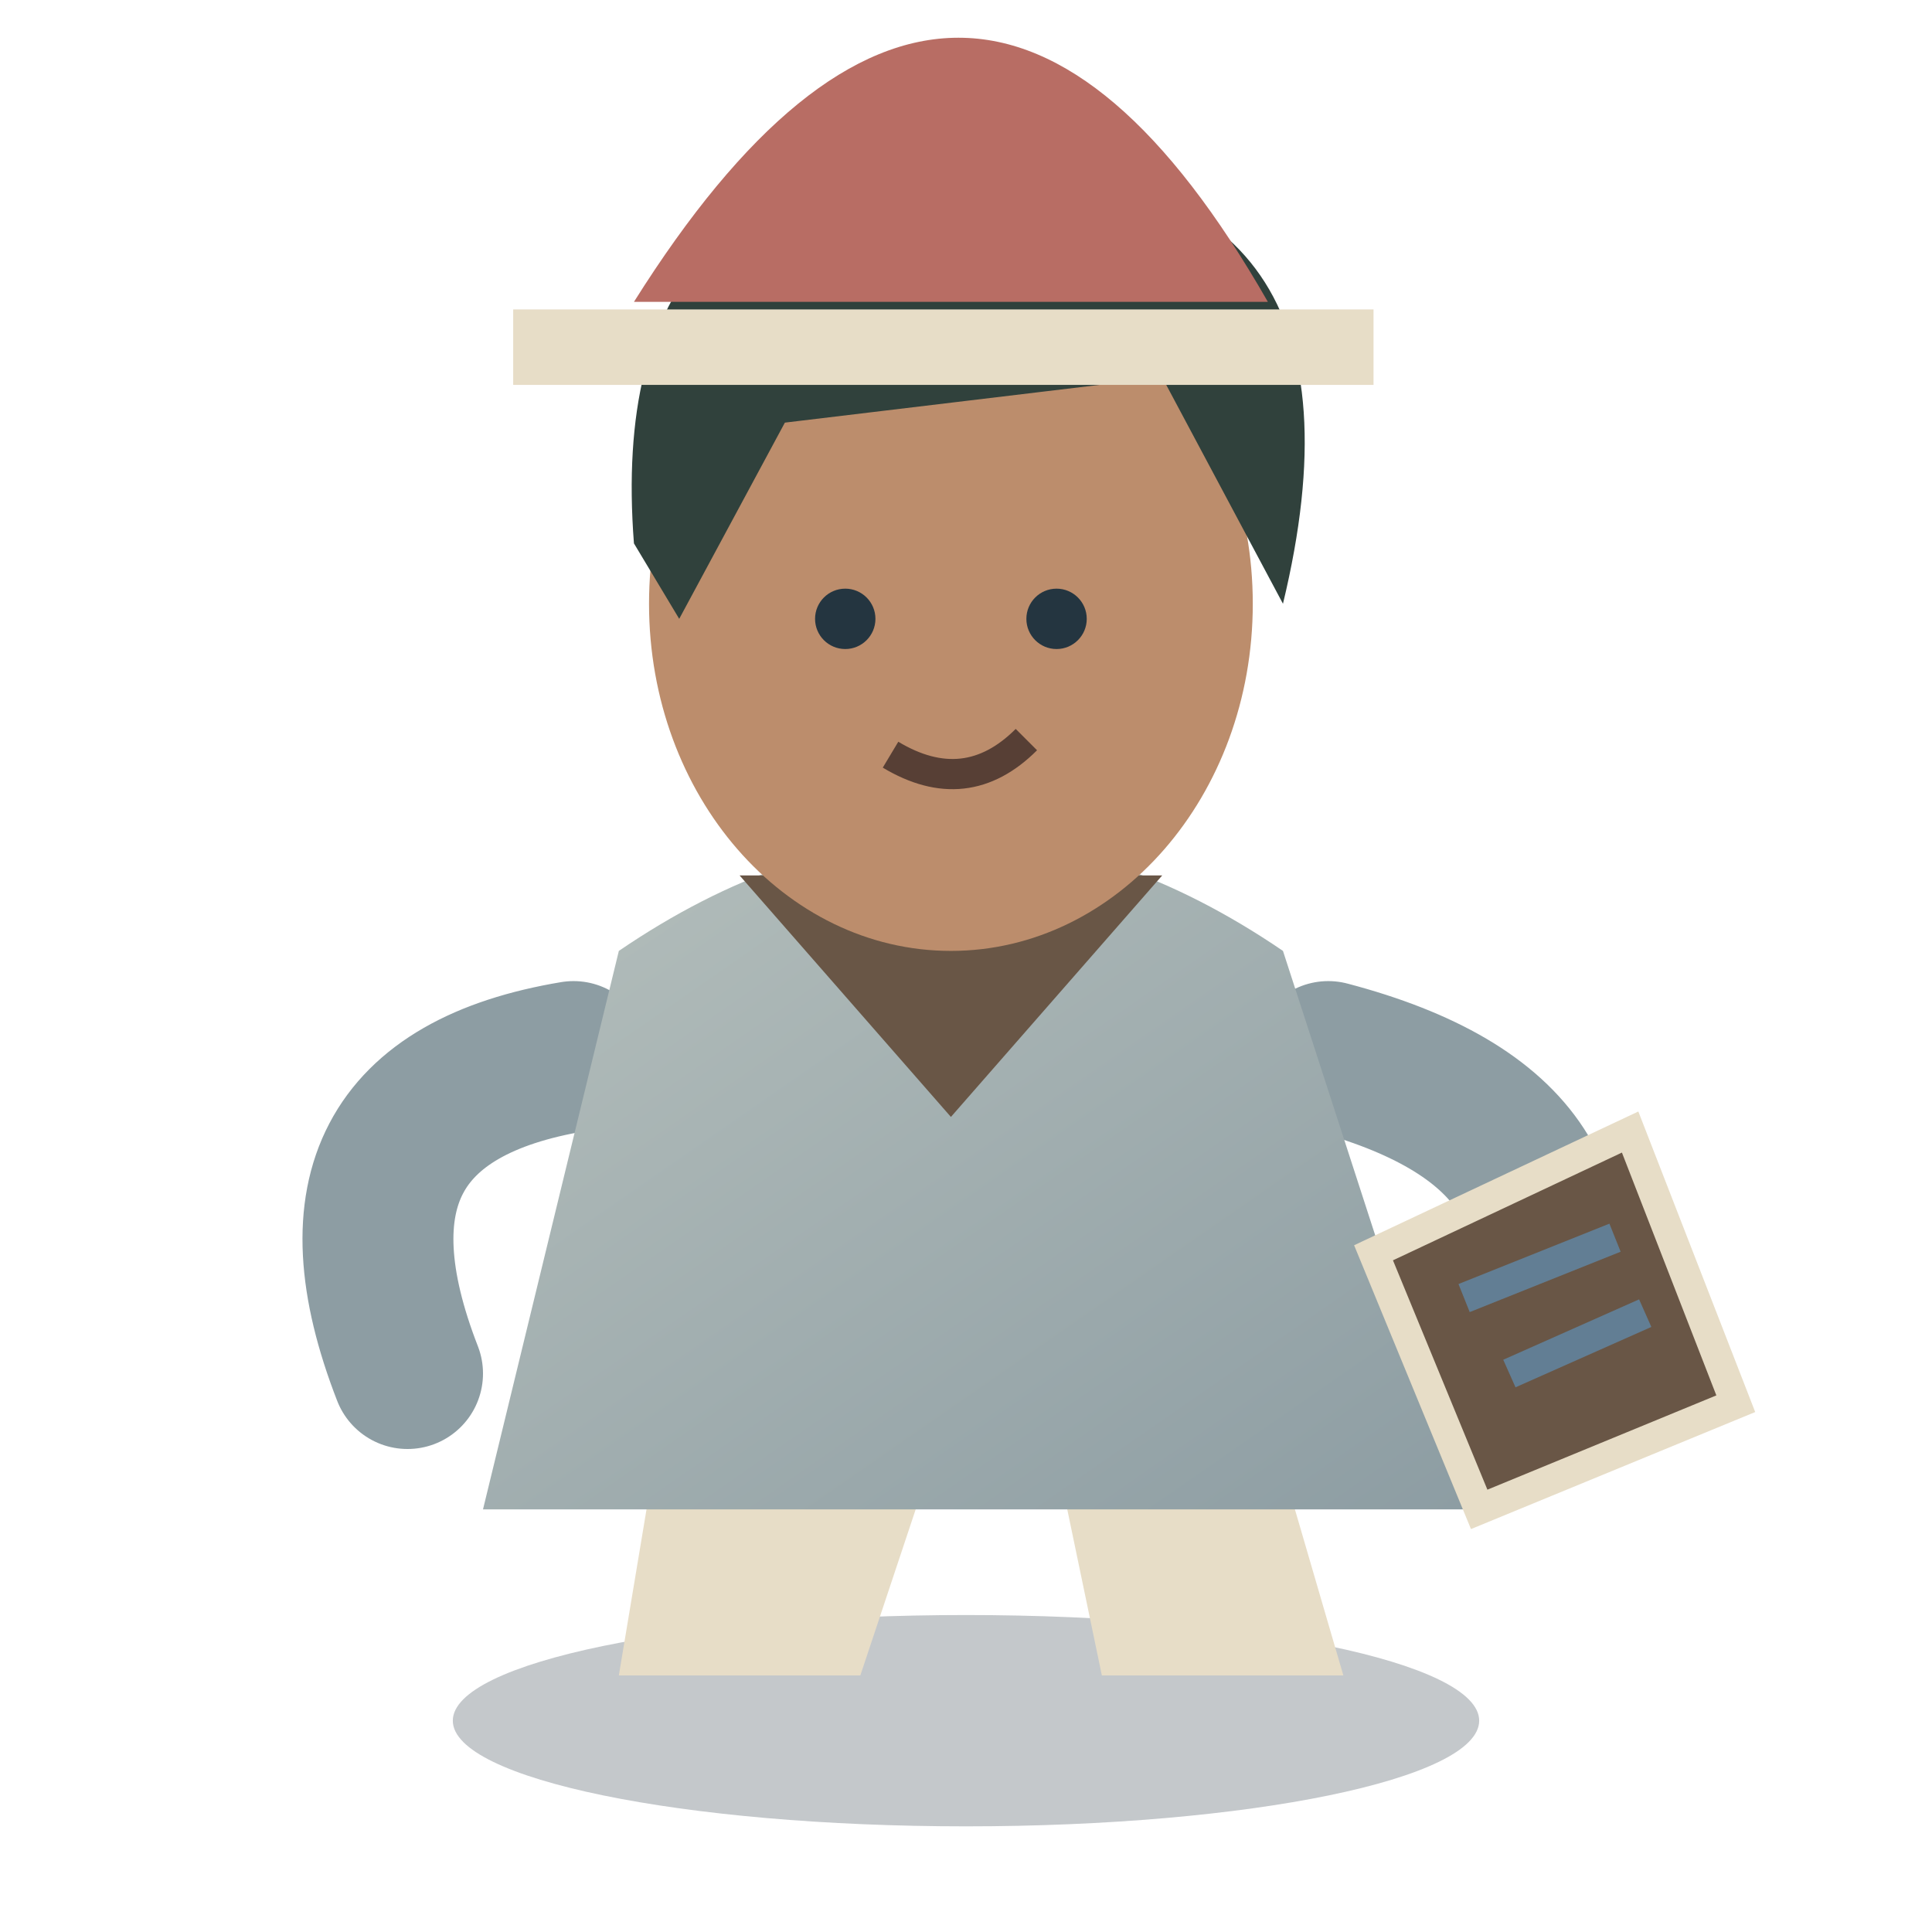
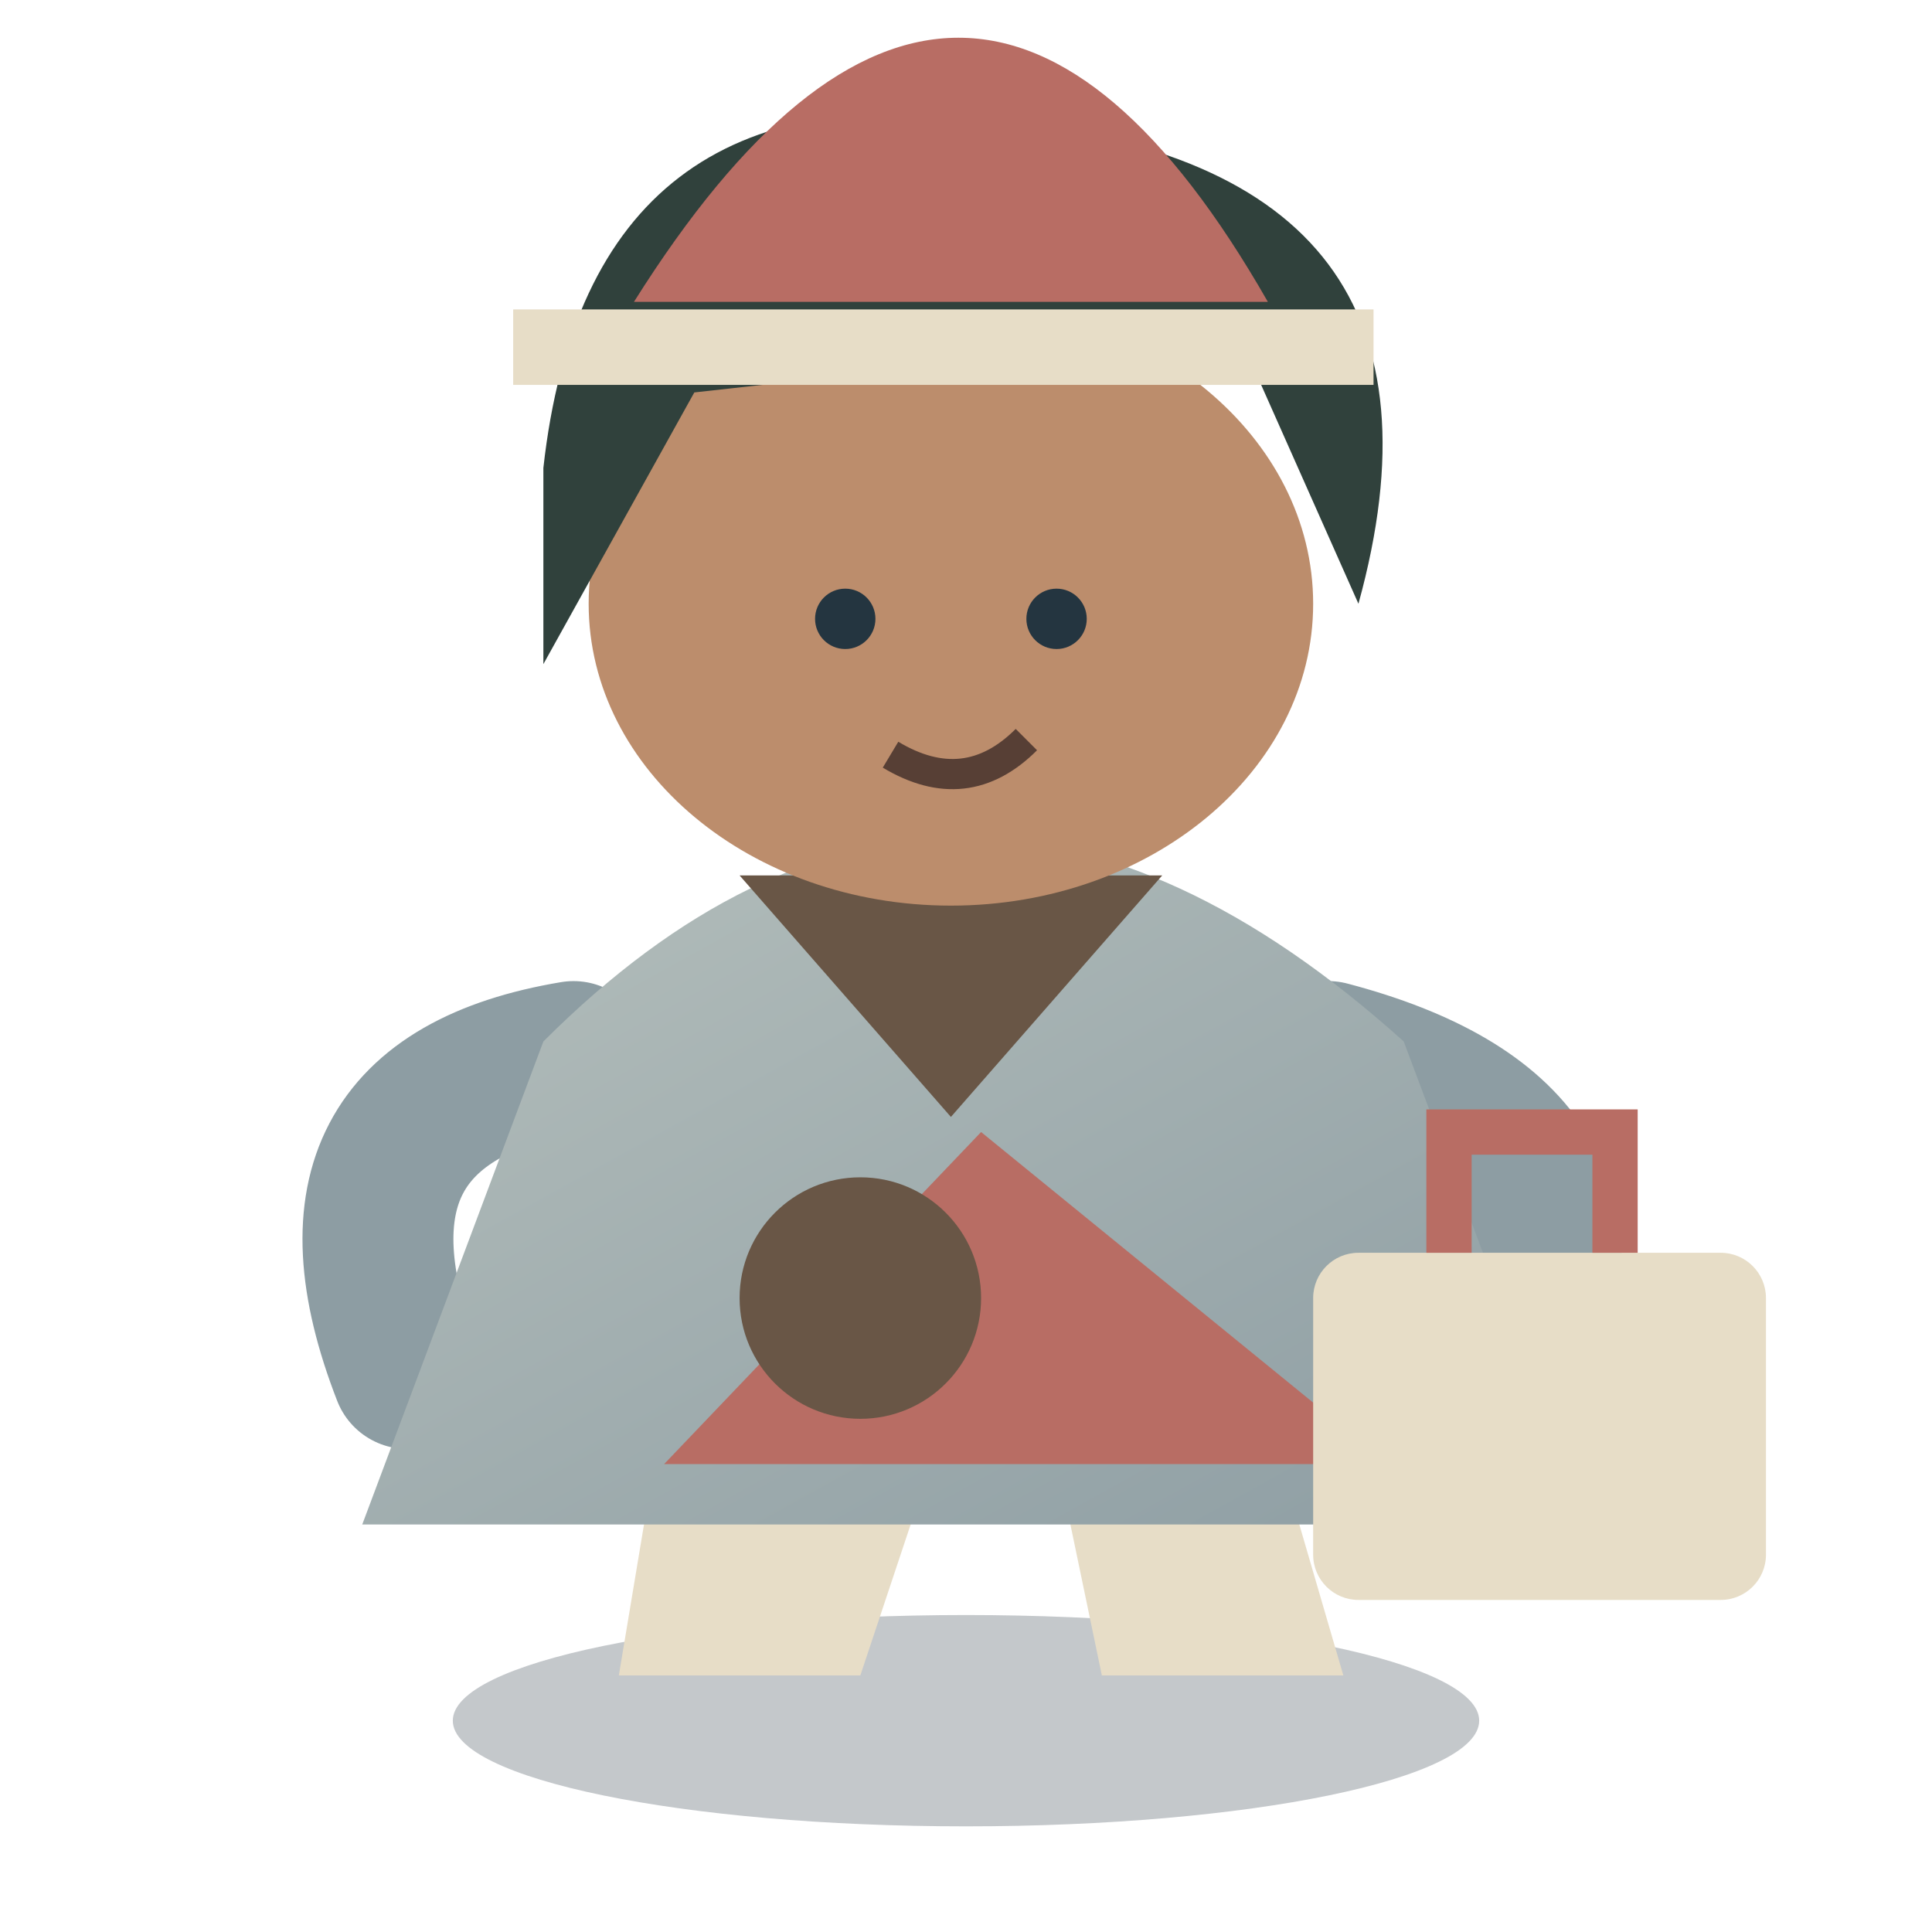
<svg xmlns="http://www.w3.org/2000/svg" width="128" height="128" viewBox="0 0 128 128">
  <defs>
    <linearGradient id="body3" x1="0" y1="0" x2="1" y2="1">
      <stop offset="0" stop-color="#b5bfbc" />
      <stop offset="1" stop-color="#8d9da3" />
    </linearGradient>
  </defs>
  <ellipse cx="64" cy="114" rx="34" ry="7" fill="#091726" opacity=".24" />
  <path d="M45 87l-4 24h16l8-24M68 87l5 24h16l-7-24" fill="#E7DDC7" />
  <path d="M38 70Q20 73 27 91M88 70q19 5 13 20" stroke="#8d9da3" stroke-width="10" fill="none" stroke-linecap="round" />
-   <path d="M32 100l9-37q22-15 44 0l12 37z" fill="url(#body3)" />
+   <path d="M24 101l12-32q27-27 57 0l12 32z" fill="url(#body3)" />
  <path d="M49 58l14 16 14-16" fill="#695646" />
-   <ellipse cx="63" cy="40" rx="20" ry="23" fill="#bc8d6c" />
-   <path d="M42 36q-2-26 23-25 27 0 20 29l-8-15-25 3-7 13z" fill="#30413c" />
+   <ellipse cx="63" cy="40" rx="24" ry="20" fill="#bc8d6c" />
+   <path d="M36 31q3-27 30-23 32 3 24 32l-8-18-36 4-10 18z" fill="#30413c" />
  <circle cx="56" cy="41" r="2" fill="#243540" />
  <circle cx="70" cy="41" r="2" fill="#243540" />
  <path d="M59 50q5 3 9-1" fill="none" stroke="#573f35" stroke-width="2" />
  <path d="M42 20Q64-15 84 20z" fill="#B86D64" />
  <path d="M34 23h57" stroke="#E7DDC7" stroke-width="5" />
-   <path d="M91 83l17-8 7 18-17 7z" fill="#695646" stroke="#E7DDC7" stroke-width="2" />
-   <path d="M97 86l10-4m-7 9 9-4" stroke="#627E94" stroke-width="2" />
+   <path d="M44 97l21 -22 27 22" fill="#B86D64" />
+   <circle cx="57" cy="86" r="8" fill="#695646" />
+   <rect x="87" y="83" width="30" height="23" rx="3" fill="#E7DDC7" />
+   <path d="M96 83v-8h11v8" fill="none" stroke="#B86D64" stroke-width="3" />
</svg>
